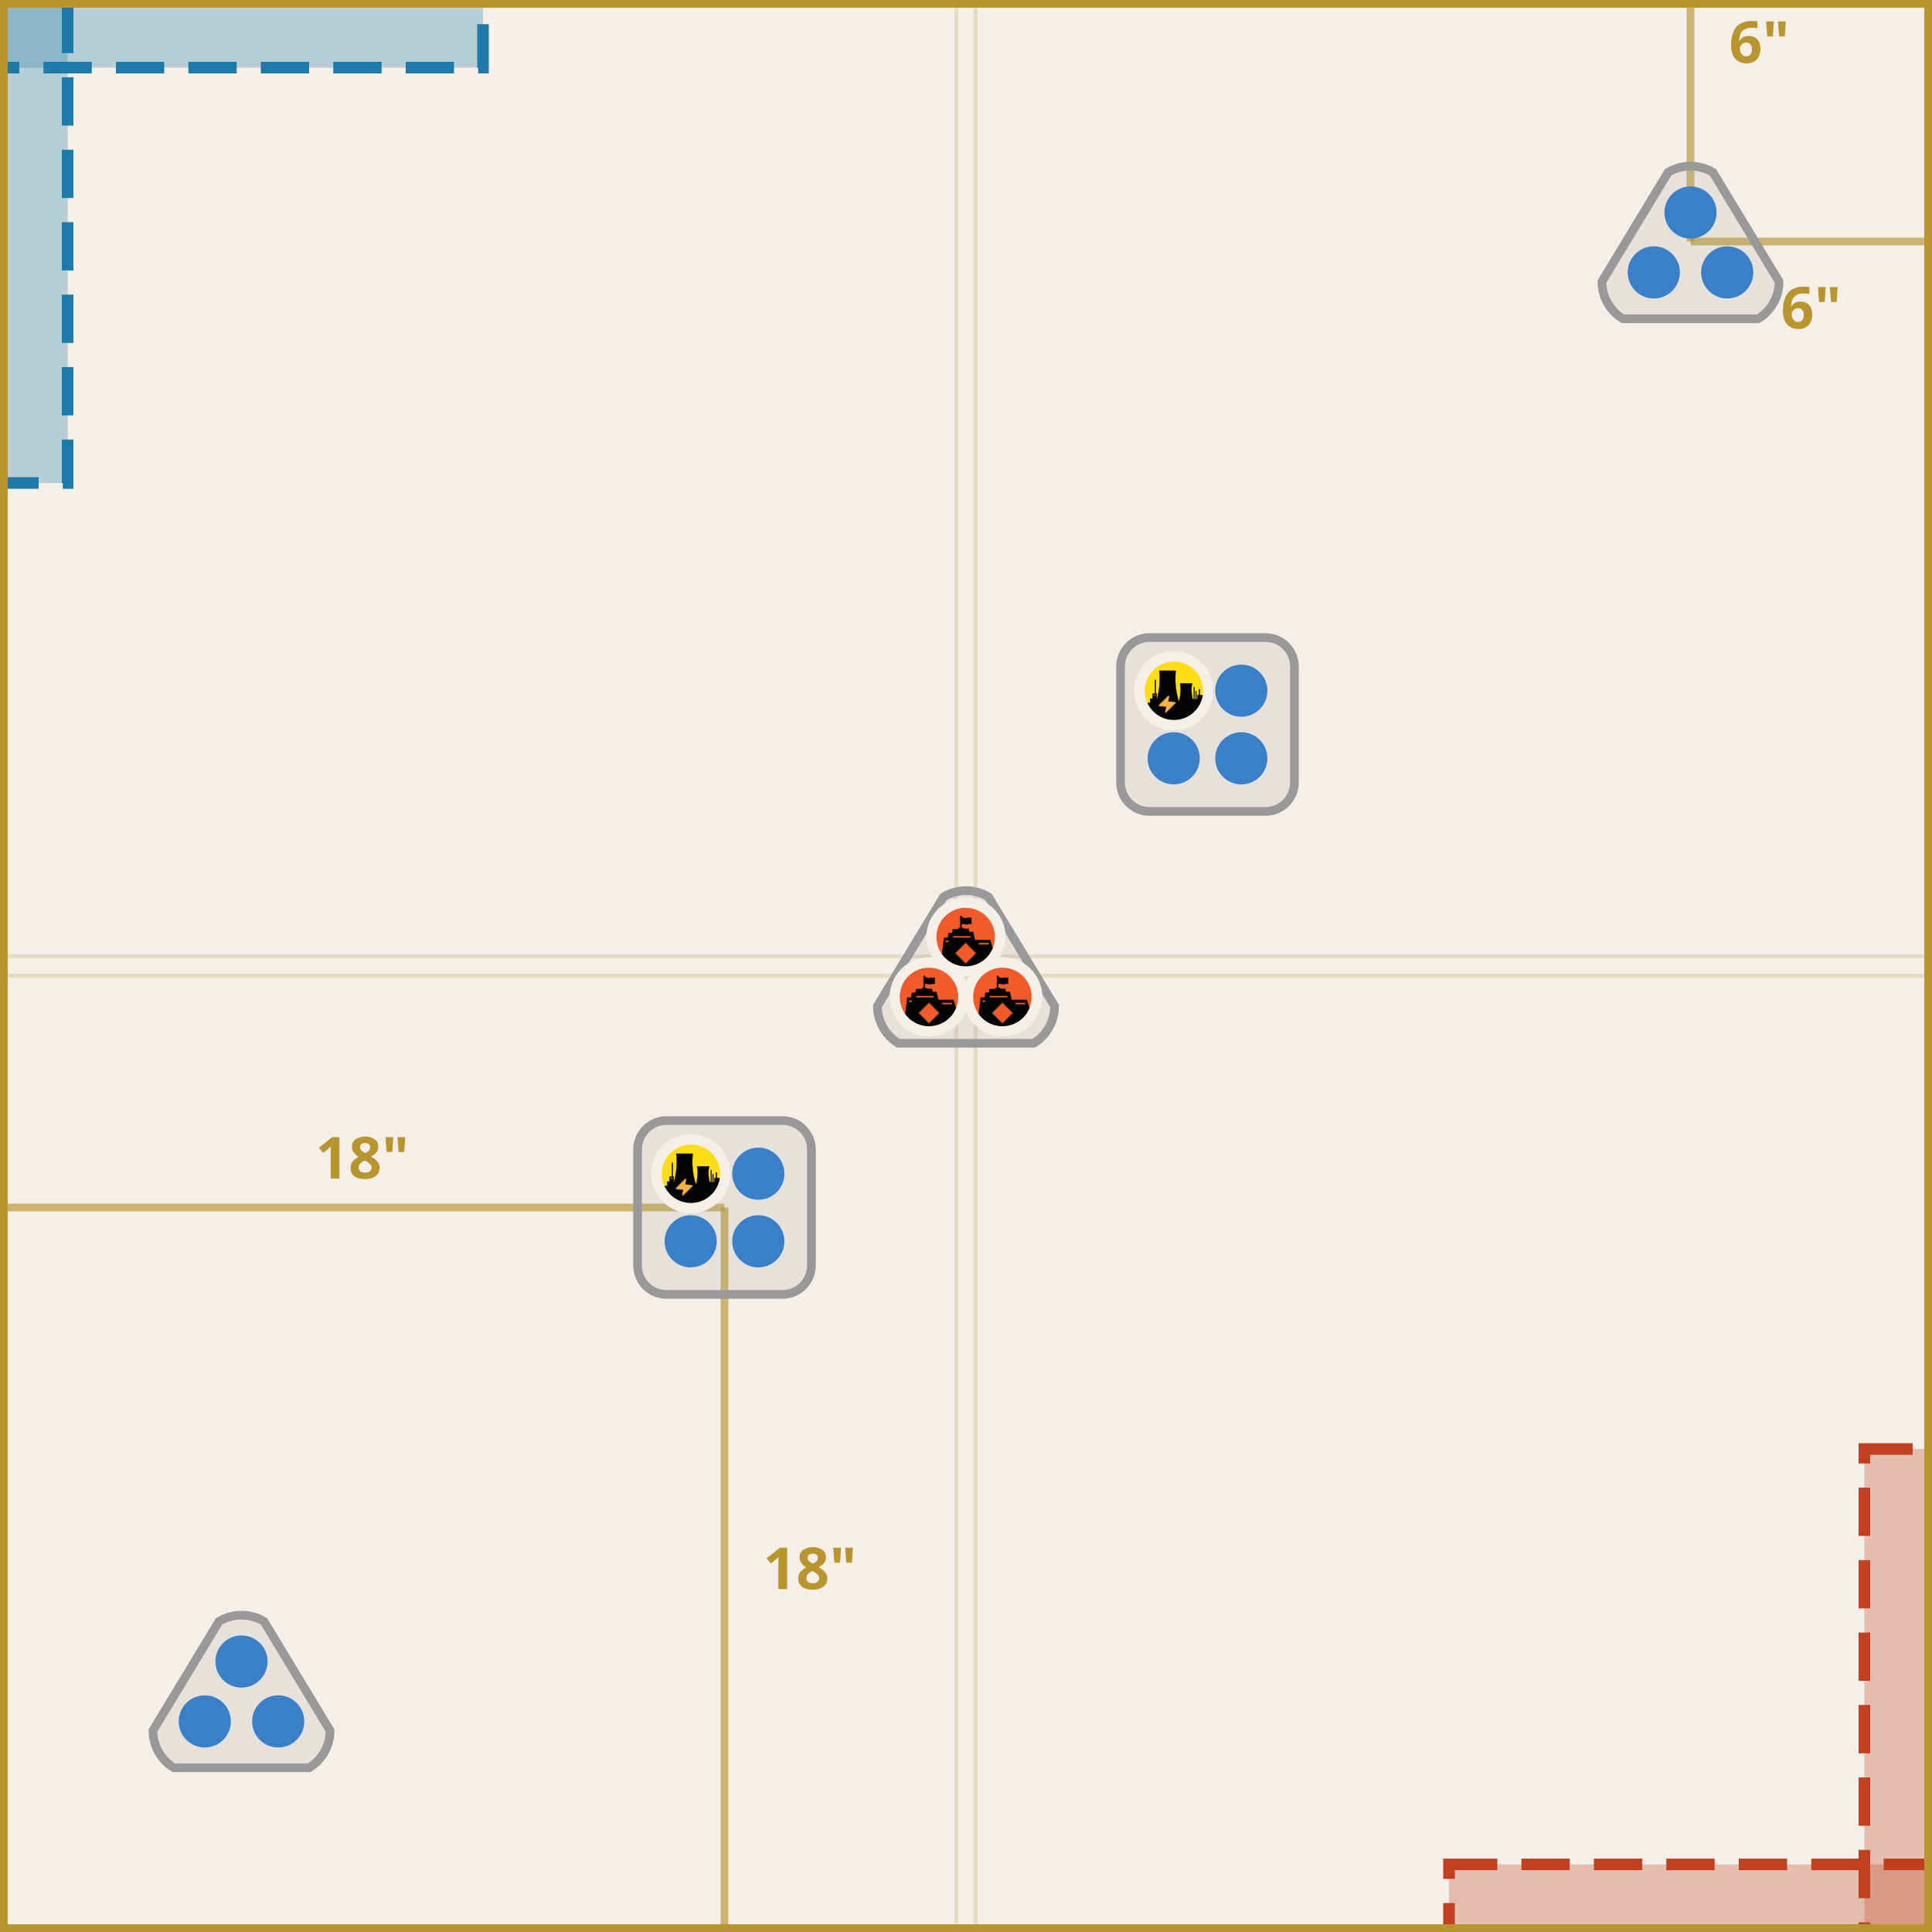
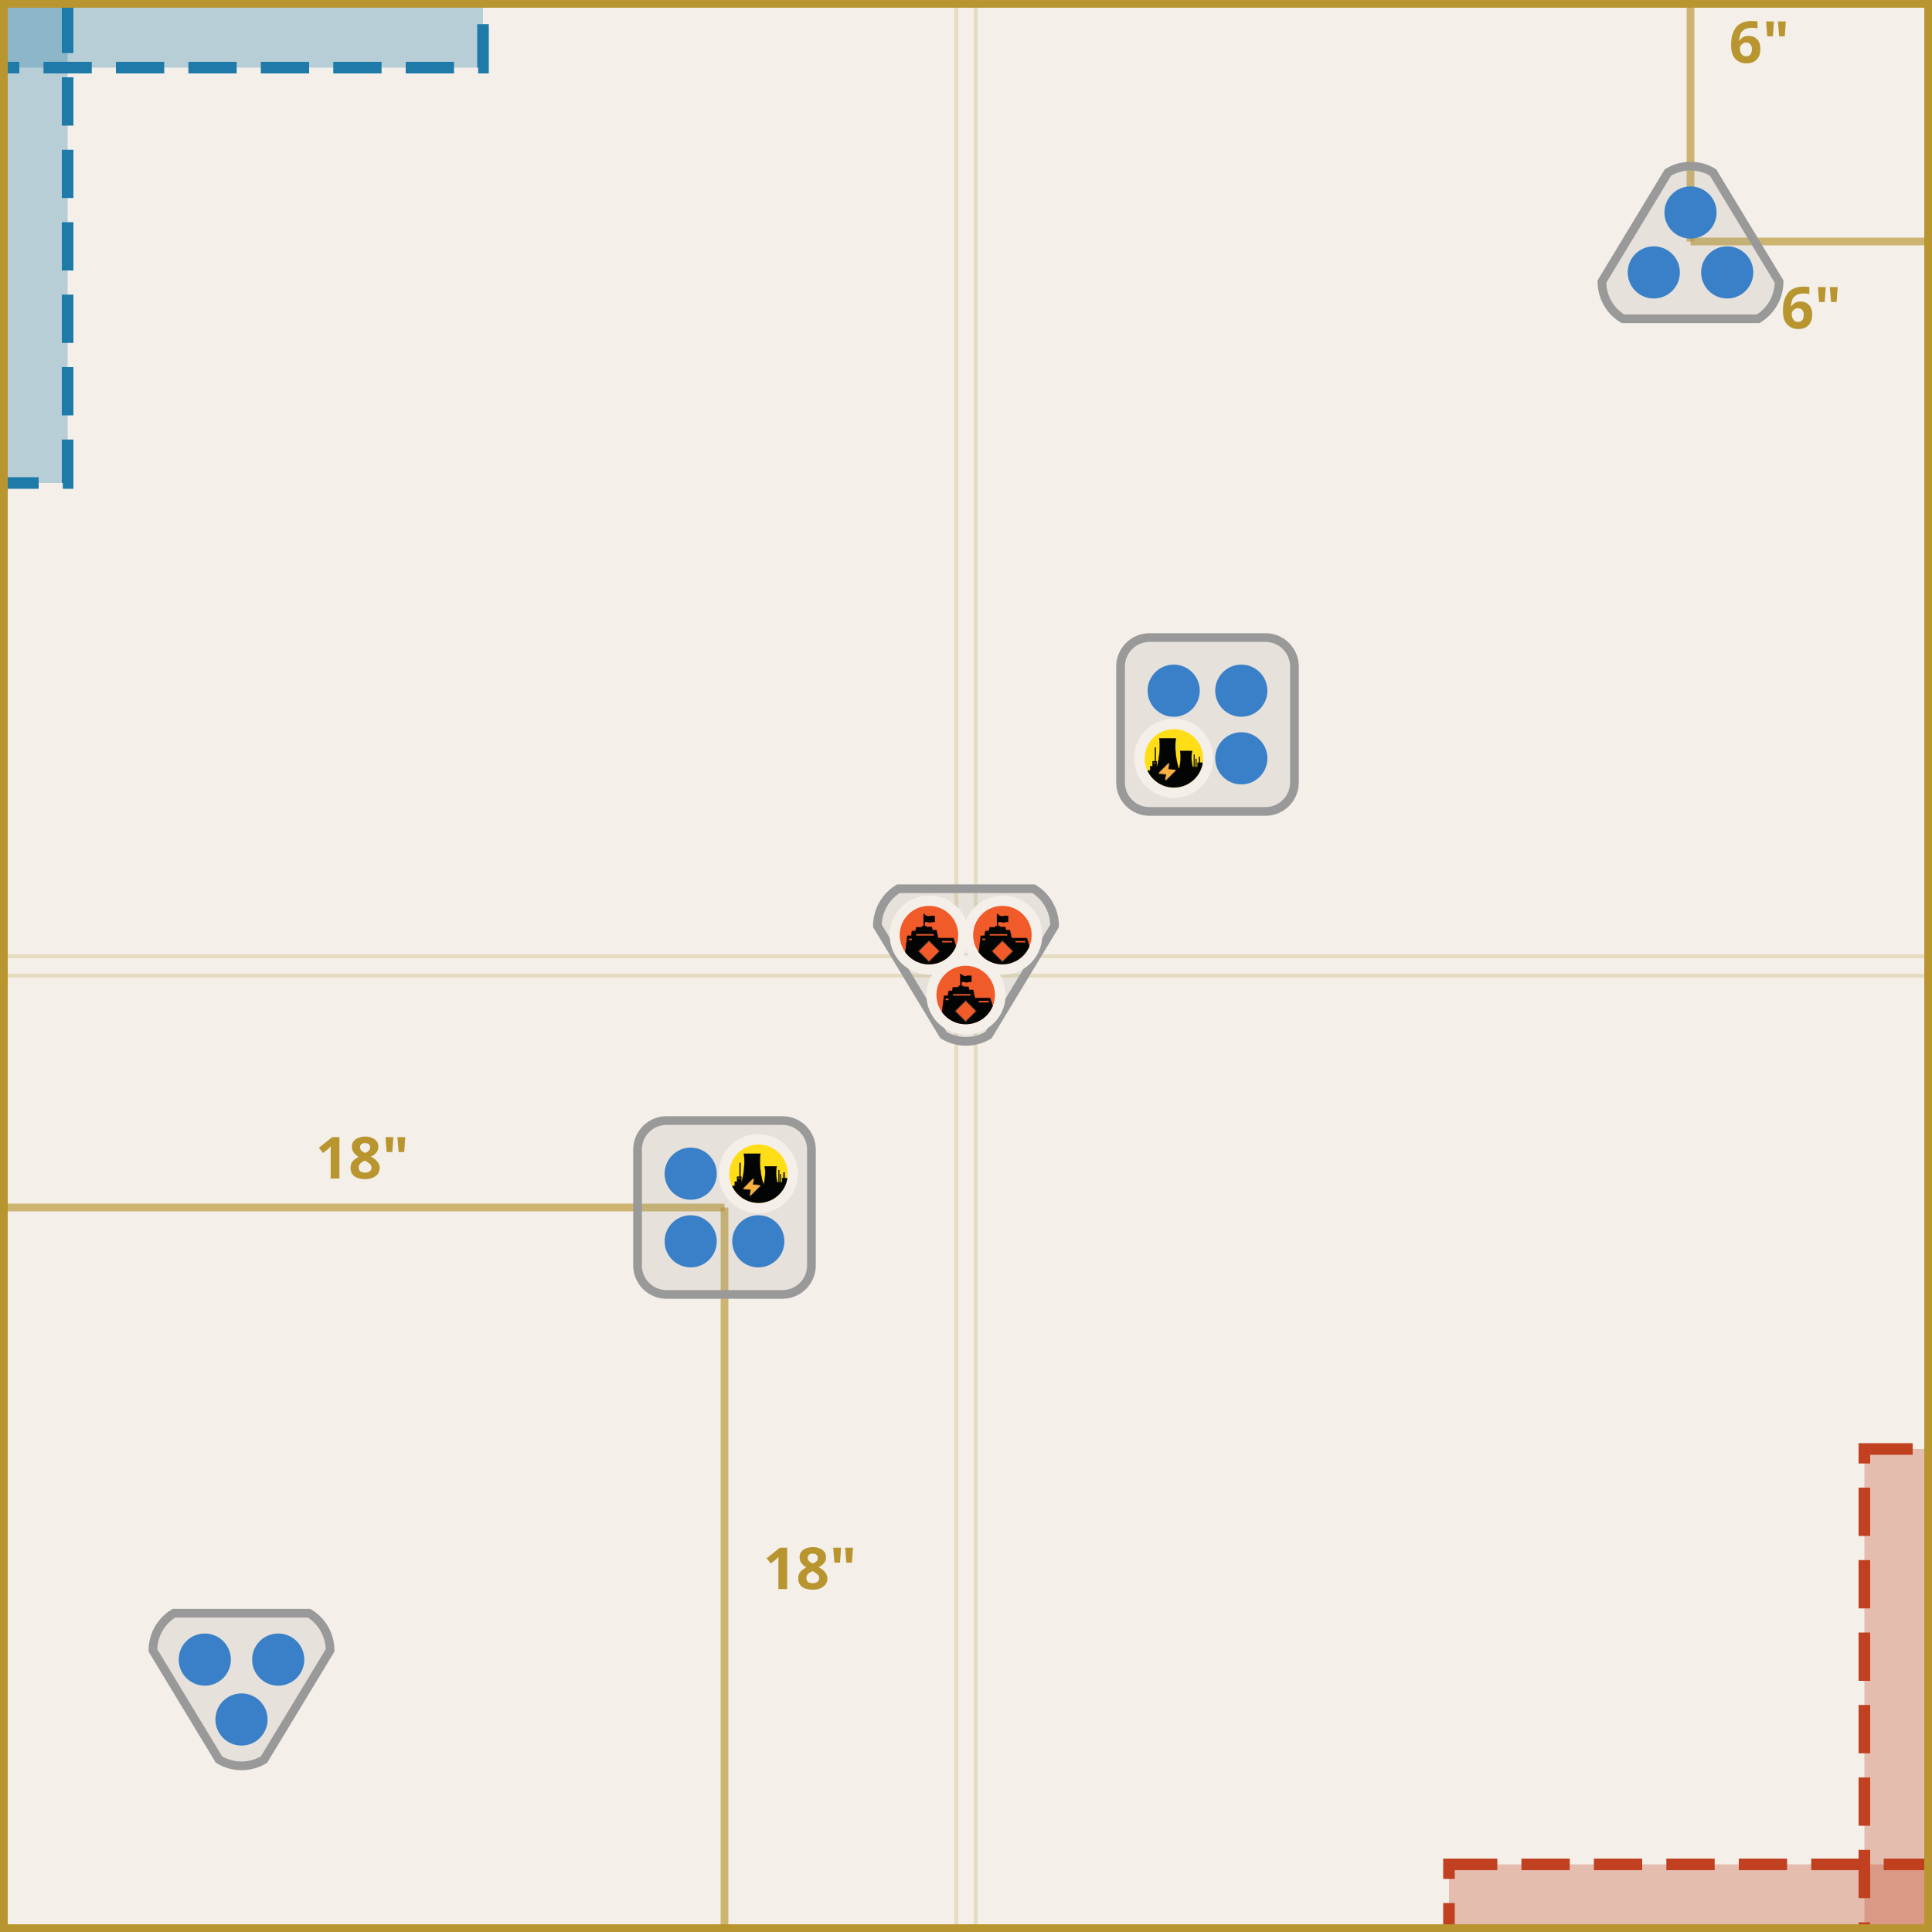
<svg xmlns="http://www.w3.org/2000/svg" viewBox="0 0 200 200" width="1000" height="1000">
  <rect width="200" height="200" fill="#f4efe8" />
  <line x1="99" y1="0" x2="99" y2="200" stroke="#B8952F" stroke-width=".4" opacity=".22" />
  <line x1="101" y1="0" x2="101" y2="200" stroke="#B8952F" stroke-width=".4" opacity=".22" />
  <line x1="0" y1="99" x2="200" y2="99" stroke="#B8952F" stroke-width=".4" opacity=".22" />
  <line x1="0" y1="101" x2="200" y2="101" stroke="#B8952F" stroke-width=".4" opacity=".22" />
  <rect x="0" y="0" width="50" height="7" fill="#1E7AA8" fill-opacity=".28" stroke="#1E7AA8" stroke-width="1.2" stroke-dasharray="5,2.5" />
  <rect x="0" y="0" width="7" height="50" fill="#1E7AA8" fill-opacity=".28" stroke="#1E7AA8" stroke-width="1.2" stroke-dasharray="5,2.5" />
  <rect x="150" y="193" width="50" height="7" fill="#C04020" fill-opacity=".28" stroke="#C04020" stroke-width="1.2" stroke-dasharray="5,2.5" />
  <rect x="193" y="150" width="7" height="50" fill="#C04020" fill-opacity=".28" stroke="#C04020" stroke-width="1.2" stroke-dasharray="5,2.5" />
  <rect x="0" y="0" width="200" height="200" fill="none" stroke="#B8952F" stroke-width="1.6" />
  <line x1="175" y1="25" x2="175" y2="0" stroke="#B8952F" stroke-width=".8" opacity=".65" />
  <line x1="172" y1="0" x2="178" y2="0" stroke="#B8952F" stroke-width=".8" opacity=".7" />
  <text x="179" y="6.5" text-anchor="start" font-size="6" fill="#B8952F" font-family="sans-serif" font-weight="600">6"</text>
  <line x1="175" y1="25" x2="200" y2="25" stroke="#B8952F" stroke-width=".8" opacity=".65" />
  <line x1="200" y1="22" x2="200" y2="28" stroke="#B8952F" stroke-width=".8" opacity=".7" />
  <text x="187.5" y="34" text-anchor="middle" font-size="6" fill="#B8952F" font-family="sans-serif" font-weight="600">6"</text>
  <line x1="75" y1="125" x2="0" y2="125" stroke="#B8952F" stroke-width=".8" opacity=".65" />
  <line x1="0" y1="122" x2="0" y2="128" stroke="#B8952F" stroke-width=".8" opacity=".7" />
  <text x="37.5" y="122" text-anchor="middle" font-size="6" fill="#B8952F" font-family="sans-serif" font-weight="600">18"</text>
  <line x1="75" y1="125" x2="75" y2="200" stroke="#B8952F" stroke-width=".8" opacity=".65" />
  <line x1="72" y1="200" x2="78" y2="200" stroke="#B8952F" stroke-width=".8" opacity=".7" />
  <text x="79" y="164.5" text-anchor="start" font-size="6" fill="#B8952F" font-family="sans-serif" font-weight="600">18"</text>
  <g>
    <path d="M177.33,17.85 L184.17,29.15 A4.5,4.5 0 0,1 182,33 L168,33 A4.5,4.5 0 0,1 165.83,29.15 L172.67,17.85 A4.5,4.5 0 0,1 177.33,17.85 Z" fill="rgb(150,150,150)" fill-opacity=".15" stroke="#999" stroke-width=".9" />
    <circle cx="175" cy="22" r="2.7" fill="#3A80C8" />
    <circle cx="171.2" cy="28.2" r="2.7" fill="#3A80C8" />
    <circle cx="178.8" cy="28.2" r="2.7" fill="#3A80C8" />
  </g>
  <g>
    <rect x="116" y="66" width="18" height="18" rx="3" fill="rgb(150,150,150)" fill-opacity=".15" stroke="#999" stroke-width=".9" />
    <circle cx="121.5" cy="71.5" r="2.7" fill="#3A80C8" />
    <circle cx="128.5" cy="71.5" r="2.7" fill="#3A80C8" />
    <circle cx="121.5" cy="78.5" r="2.7" fill="#3A80C8" />
    <circle cx="128.5" cy="78.5" r="2.7" fill="#3A80C8" />
  </g>
-   <g>
+   <g transform="rotate(180,100,100)">
    <path d="M102.33,92.85 L109.17,104.15 A4.5,4.5 0 0,1 107,108 L93,108 A4.5,4.5 0 0,1 90.83,104.15 L97.67,92.85 A4.5,4.5 0 0,1 102.33,92.85 Z" fill="rgb(150,150,150)" fill-opacity=".15" stroke="#999" stroke-width=".9" />
    <circle cx="100" cy="97" r="2.7" fill="#3A80C8" />
    <circle cx="96.2" cy="103.2" r="2.7" fill="#3A80C8" />
    <circle cx="103.8" cy="103.2" r="2.7" fill="#3A80C8" />
  </g>
  <g>
    <rect x="66" y="116" width="18" height="18" rx="3" fill="rgb(150,150,150)" fill-opacity=".15" stroke="#999" stroke-width=".9" />
    <circle cx="71.5" cy="121.5" r="2.7" fill="#3A80C8" />
    <circle cx="78.5" cy="121.5" r="2.7" fill="#3A80C8" />
    <circle cx="71.5" cy="128.5" r="2.7" fill="#3A80C8" />
    <circle cx="78.5" cy="128.5" r="2.7" fill="#3A80C8" />
  </g>
-   <g>
+   <g transform="rotate(180,25,175)">
    <path d="M27.33,167.85 L34.17,179.15 A4.5,4.5 0 0,1 32,183 L18,183 A4.5,4.5 0 0,1 15.83,179.15 L22.67,167.85 A4.5,4.5 0 0,1 27.33,167.85 Z" fill="rgb(150,150,150)" fill-opacity=".15" stroke="#999" stroke-width=".9" />
    <circle cx="25" cy="172" r="2.7" fill="#3A80C8" />
    <circle cx="21.2" cy="178.2" r="2.7" fill="#3A80C8" />
    <circle cx="28.8" cy="178.2" r="2.7" fill="#3A80C8" />
  </g>
-   <circle cx="121.5" cy="71.5" r="4.1" fill="#f4efe8" />
-   <g transform="translate(118.20,68.20) scale(0.103125)">
+   <circle cx="121.5" cy="78.5" r="4.1" fill="#f4efe8" />
+   <g transform="translate(118.20,75.20) scale(0.103125)">
    <clipPath id="tk-pow">
      <circle cx="32.24" cy="32.06" r="29.33" />
    </clipPath>
    <g clip-path="url(#tk-pow)">
      <path fill="#ffde18" d="M61.58 32.06C61.58 48.26 48.44 61.4 32.24 61.4C16.04 61.4 2.91 48.26 2.91 32.06C2.91 15.86 16.04 2.73 32.24 2.73C48.44 2.73 61.58 15.86 61.58 32.06" />
      <path fill="#030505" stroke="#030505" stroke-width="0.25" d="M6.34 44.17L8.38 44.17L8.38 39.93L10.72 39.93L10.72 34.93L13.15 34.93L13.15 21.2L14.09 21.2L14.09 34.93L14.99 34.93L14.99 40.97C14.99 40.97 19.6 26.55 17.49 11.96L34.18 11.96C32.07 26.55 36.68 40.97 36.68 40.97L37.49 42.67C37.49 42.67 40.08 32.59 38.36 24.61L50.5 24.61C48.78 32.59 51.1 40.63 51.1 40.63L52.23 40.63L52.23 28.32L52.98 28.32L52.98 40.63L53.96 40.63L53.96 32.53L54.8 32.53L54.8 40.62L55.89 40.62L55.89 36.36L57.3 36.36L57.3 30.71L58.33 30.71L58.33 36.34L60.52 36.34L62.49 38.7L59.95 41.84L58.89 52.05L42.06 62.07L27.24 62.87L17.63 60.47L1.6 47.65L6.34 44.17" />
      <path fill="#ffde18" d="M11.6 36.29H14.1V37.08H11.6Z" />
      <path fill="none" stroke="#030505" stroke-width="0.25" d="M11.6 36.29H14.1V37.08H11.6Z" />
      <path fill="#fbb040" stroke="#231f20" stroke-width="0.76" d="M33.25 43.18L26.94 42.55L27.77 37.86C27.91 36.95 26.8 36.39 26.15 37.04L17.04 46.15C16.44 46.75 16.87 47.78 17.72 47.78L24.03 48.41L23.2 53.1C23.06 54.01 24.16 54.57 24.82 53.92L33.92 44.81C34.52 44.21 34.1 43.18 33.25 43.18" />
    </g>
  </g>
-   <circle cx="100.0" cy="97.0" r="4.1" fill="#f4efe8" />
-   <g transform="translate(96.70,93.70) scale(0.103125)">
+   <circle cx="100.0" cy="103.0" r="4.1" fill="#f4efe8" />
+   <g transform="translate(96.70,99.70) scale(0.103125)">
    <clipPath id="tk-out">
      <circle cx="31.69" cy="32.02" r="29.36" />
    </clipPath>
    <g clip-path="url(#tk-out)">
      <path fill="#f15a29" d="M61.06 32.02C61.06 48.24 47.91 61.38 31.69 61.38C15.48 61.38 2.33 48.24 2.33 32.02C2.33 15.8 15.48 2.65 31.69 2.65C47.91 2.65 61.06 15.8 61.06 32.02" />
      <path fill="#030505" stroke="#030405" stroke-width="0.25" d="M27.51 19.09L27.51 22.91L29.24 22.91L29.24 23.77L34.49 23.77L35.26 26.91L39.16 26.91L41.05 35.04L56.28 35.04L61.62 52.6L47.99 62.41L20.2 63.05L7.52 52.6L9.97 32.68L13.74 32.68L14.64 27.81L18.15 27.81L18.81 24.17L24.61 24.17L24.61 22.91L26.25 22.91L26.25 10.88L27.51 10.88L27.51 12.31C27.51 12.31 27.96 11.79 28.88 12.36C29.8 12.92 30.79 13.3 31.75 13.14C32.72 12.98 33.65 12.42 34.67 12.6C35.68 12.78 36.49 12.87 36.92 12.76C37.34 12.65 37.46 12.49 37.46 12.49L37.46 19.05C37.46 19.05 36.51 18.49 35.39 18.85C34.27 19.21 32.6 19.54 31.55 19.21C30.49 18.87 28.97 18.66 28.25 18.76C27.77 18.83 27.51 19.09 27.51 19.09" />
      <path fill="#f15a29" d="M11.59 35.51L14.68 35.51L14.46 37.26L11.37 37.26L11.59 35.51" />
      <path fill="none" stroke="#030405" stroke-width="0.25" d="M11.59 35.51L11.37 37.26L14.46 37.26L14.68 35.51Z" />
      <path fill="#f15a29" d="M44.57 37.8L54.59 37.8L55.12 39.55L44.98 39.55L44.57 37.8" />
      <path fill="none" stroke="#030405" stroke-width="0.25" d="M44.57 37.8L44.98 39.55L55.12 39.55L54.59 37.8Z" />
      <path fill="#f15a29" d="M18.97 30.93L36.44 30.93L36.85 32.68L18.75 32.68L18.97 30.93" />
      <path fill="none" stroke="#030405" stroke-width="0.25" d="M18.97 30.93L18.75 32.68L36.85 32.68L36.44 30.93Z" />
      <path fill="#f15a29" d="M31.69 58.97L20.9 48.17L31.69 37.38L42.49 48.17L31.69 58.97" />
      <path fill="none" stroke="#231f20" stroke-width="0.93" d="M31.69 58.97L42.49 48.17L31.69 37.38L20.9 48.17Z" />
    </g>
  </g>
-   <circle cx="96.2" cy="103.2" r="4.1" fill="#f4efe8" />
-   <g transform="translate(92.90,99.90) scale(0.103125)">
+   <circle cx="103.8" cy="96.8" r="4.1" fill="#f4efe8" />
+   <g transform="translate(100.50,93.50) scale(0.103125)">
    <clipPath id="tk-out">
      <circle cx="31.69" cy="32.02" r="29.36" />
    </clipPath>
    <g clip-path="url(#tk-out)">
      <path fill="#f15a29" d="M61.06 32.02C61.06 48.24 47.91 61.38 31.69 61.38C15.48 61.38 2.33 48.24 2.33 32.02C2.33 15.8 15.48 2.65 31.69 2.65C47.91 2.65 61.06 15.8 61.06 32.02" />
      <path fill="#030505" stroke="#030405" stroke-width="0.25" d="M27.51 19.09L27.51 22.91L29.24 22.91L29.24 23.77L34.49 23.77L35.26 26.91L39.16 26.91L41.05 35.04L56.28 35.04L61.62 52.6L47.99 62.41L20.2 63.05L7.52 52.6L9.97 32.68L13.74 32.68L14.64 27.81L18.15 27.81L18.81 24.17L24.61 24.17L24.61 22.91L26.25 22.91L26.25 10.88L27.51 10.88L27.51 12.31C27.51 12.31 27.96 11.79 28.88 12.36C29.8 12.92 30.79 13.3 31.75 13.14C32.72 12.98 33.65 12.42 34.67 12.6C35.68 12.78 36.49 12.87 36.92 12.76C37.34 12.65 37.46 12.49 37.46 12.49L37.46 19.05C37.46 19.05 36.51 18.49 35.39 18.85C34.27 19.21 32.6 19.54 31.55 19.21C30.49 18.87 28.97 18.66 28.25 18.76C27.77 18.83 27.51 19.09 27.51 19.09" />
      <path fill="#f15a29" d="M11.59 35.51L14.68 35.51L14.46 37.26L11.37 37.26L11.59 35.51" />
      <path fill="none" stroke="#030405" stroke-width="0.25" d="M11.59 35.51L11.37 37.26L14.46 37.26L14.68 35.51Z" />
      <path fill="#f15a29" d="M44.57 37.8L54.59 37.8L55.12 39.55L44.98 39.55L44.57 37.8" />
      <path fill="none" stroke="#030405" stroke-width="0.25" d="M44.57 37.8L44.98 39.55L55.12 39.55L54.59 37.8Z" />
      <path fill="#f15a29" d="M18.97 30.93L36.44 30.93L36.85 32.68L18.75 32.68L18.97 30.93" />
      <path fill="none" stroke="#030405" stroke-width="0.25" d="M18.97 30.93L18.75 32.68L36.85 32.68L36.44 30.93Z" />
      <path fill="#f15a29" d="M31.69 58.97L20.9 48.17L31.69 37.38L42.49 48.17L31.69 58.97" />
      <path fill="none" stroke="#231f20" stroke-width="0.93" d="M31.69 58.97L42.49 48.17L31.69 37.38L20.9 48.17Z" />
    </g>
  </g>
-   <circle cx="103.8" cy="103.2" r="4.1" fill="#f4efe8" />
-   <g transform="translate(100.50,99.90) scale(0.103125)">
+   <circle cx="96.2" cy="96.8" r="4.1" fill="#f4efe8" />
+   <g transform="translate(92.90,93.50) scale(0.103125)">
    <clipPath id="tk-out">
      <circle cx="31.69" cy="32.02" r="29.36" />
    </clipPath>
    <g clip-path="url(#tk-out)">
      <path fill="#f15a29" d="M61.06 32.02C61.06 48.24 47.91 61.38 31.69 61.38C15.48 61.38 2.33 48.24 2.33 32.02C2.33 15.8 15.48 2.65 31.69 2.65C47.91 2.65 61.06 15.8 61.06 32.02" />
      <path fill="#030505" stroke="#030405" stroke-width="0.25" d="M27.51 19.09L27.51 22.91L29.24 22.91L29.24 23.77L34.49 23.77L35.26 26.91L39.16 26.91L41.05 35.04L56.28 35.04L61.62 52.6L47.99 62.41L20.2 63.05L7.52 52.6L9.97 32.68L13.74 32.68L14.64 27.81L18.15 27.81L18.81 24.17L24.61 24.17L24.61 22.91L26.25 22.91L26.25 10.88L27.51 10.88L27.51 12.31C27.51 12.31 27.96 11.79 28.88 12.36C29.8 12.92 30.79 13.3 31.75 13.14C32.72 12.98 33.65 12.42 34.67 12.6C35.68 12.78 36.49 12.87 36.92 12.76C37.34 12.65 37.46 12.49 37.46 12.49L37.46 19.05C37.46 19.05 36.51 18.49 35.39 18.85C34.27 19.21 32.6 19.54 31.55 19.21C30.49 18.87 28.97 18.66 28.25 18.76C27.77 18.83 27.51 19.09 27.51 19.09" />
      <path fill="#f15a29" d="M11.59 35.51L14.68 35.51L14.46 37.26L11.37 37.26L11.59 35.51" />
      <path fill="none" stroke="#030405" stroke-width="0.25" d="M11.59 35.51L11.37 37.26L14.46 37.26L14.68 35.51Z" />
      <path fill="#f15a29" d="M44.57 37.8L54.59 37.8L55.12 39.55L44.98 39.55L44.57 37.8" />
      <path fill="none" stroke="#030405" stroke-width="0.25" d="M44.57 37.8L44.98 39.55L55.12 39.55L54.59 37.8Z" />
      <path fill="#f15a29" d="M18.97 30.93L36.44 30.93L36.85 32.68L18.75 32.68L18.97 30.93" />
      <path fill="none" stroke="#030405" stroke-width="0.25" d="M18.97 30.93L18.75 32.68L36.85 32.68L36.44 30.93Z" />
      <path fill="#f15a29" d="M31.69 58.97L20.9 48.17L31.69 37.38L42.49 48.17L31.69 58.97" />
      <path fill="none" stroke="#231f20" stroke-width="0.93" d="M31.69 58.97L42.49 48.17L31.69 37.38L20.9 48.17Z" />
    </g>
  </g>
-   <circle cx="71.5" cy="121.5" r="4.1" fill="#f4efe8" />
-   <g transform="translate(68.20,118.20) scale(0.103125)">
+   <circle cx="78.5" cy="121.5" r="4.1" fill="#f4efe8" />
+   <g transform="translate(75.20,118.20) scale(0.103125)">
    <clipPath id="tk-pow">
      <circle cx="32.24" cy="32.06" r="29.33" />
    </clipPath>
    <g clip-path="url(#tk-pow)">
      <path fill="#ffde18" d="M61.58 32.06C61.58 48.26 48.44 61.4 32.24 61.4C16.04 61.4 2.91 48.26 2.91 32.06C2.91 15.86 16.04 2.73 32.24 2.73C48.44 2.73 61.58 15.86 61.58 32.06" />
      <path fill="#030505" stroke="#030505" stroke-width="0.25" d="M6.34 44.17L8.38 44.17L8.38 39.93L10.72 39.93L10.72 34.93L13.15 34.93L13.15 21.2L14.09 21.2L14.09 34.93L14.99 34.93L14.99 40.97C14.99 40.97 19.6 26.55 17.49 11.96L34.18 11.96C32.07 26.55 36.68 40.97 36.68 40.97L37.49 42.67C37.49 42.67 40.08 32.59 38.36 24.61L50.5 24.61C48.78 32.59 51.1 40.63 51.1 40.63L52.23 40.63L52.23 28.32L52.98 28.32L52.98 40.63L53.96 40.63L53.96 32.53L54.8 32.53L54.8 40.62L55.89 40.62L55.89 36.36L57.3 36.36L57.3 30.71L58.33 30.71L58.33 36.34L60.52 36.34L62.49 38.7L59.95 41.84L58.89 52.05L42.06 62.07L27.24 62.87L17.63 60.47L1.6 47.65L6.34 44.17" />
      <path fill="#ffde18" d="M11.6 36.29H14.1V37.08H11.6Z" />
      <path fill="none" stroke="#030505" stroke-width="0.25" d="M11.6 36.29H14.1V37.08H11.6Z" />
      <path fill="#fbb040" stroke="#231f20" stroke-width="0.76" d="M33.25 43.18L26.94 42.55L27.77 37.86C27.91 36.95 26.8 36.39 26.15 37.04L17.04 46.15C16.44 46.75 16.87 47.78 17.72 47.78L24.03 48.41L23.2 53.1C23.06 54.01 24.16 54.57 24.82 53.92L33.92 44.81C34.52 44.21 34.1 43.18 33.25 43.18" />
    </g>
  </g>
</svg>
